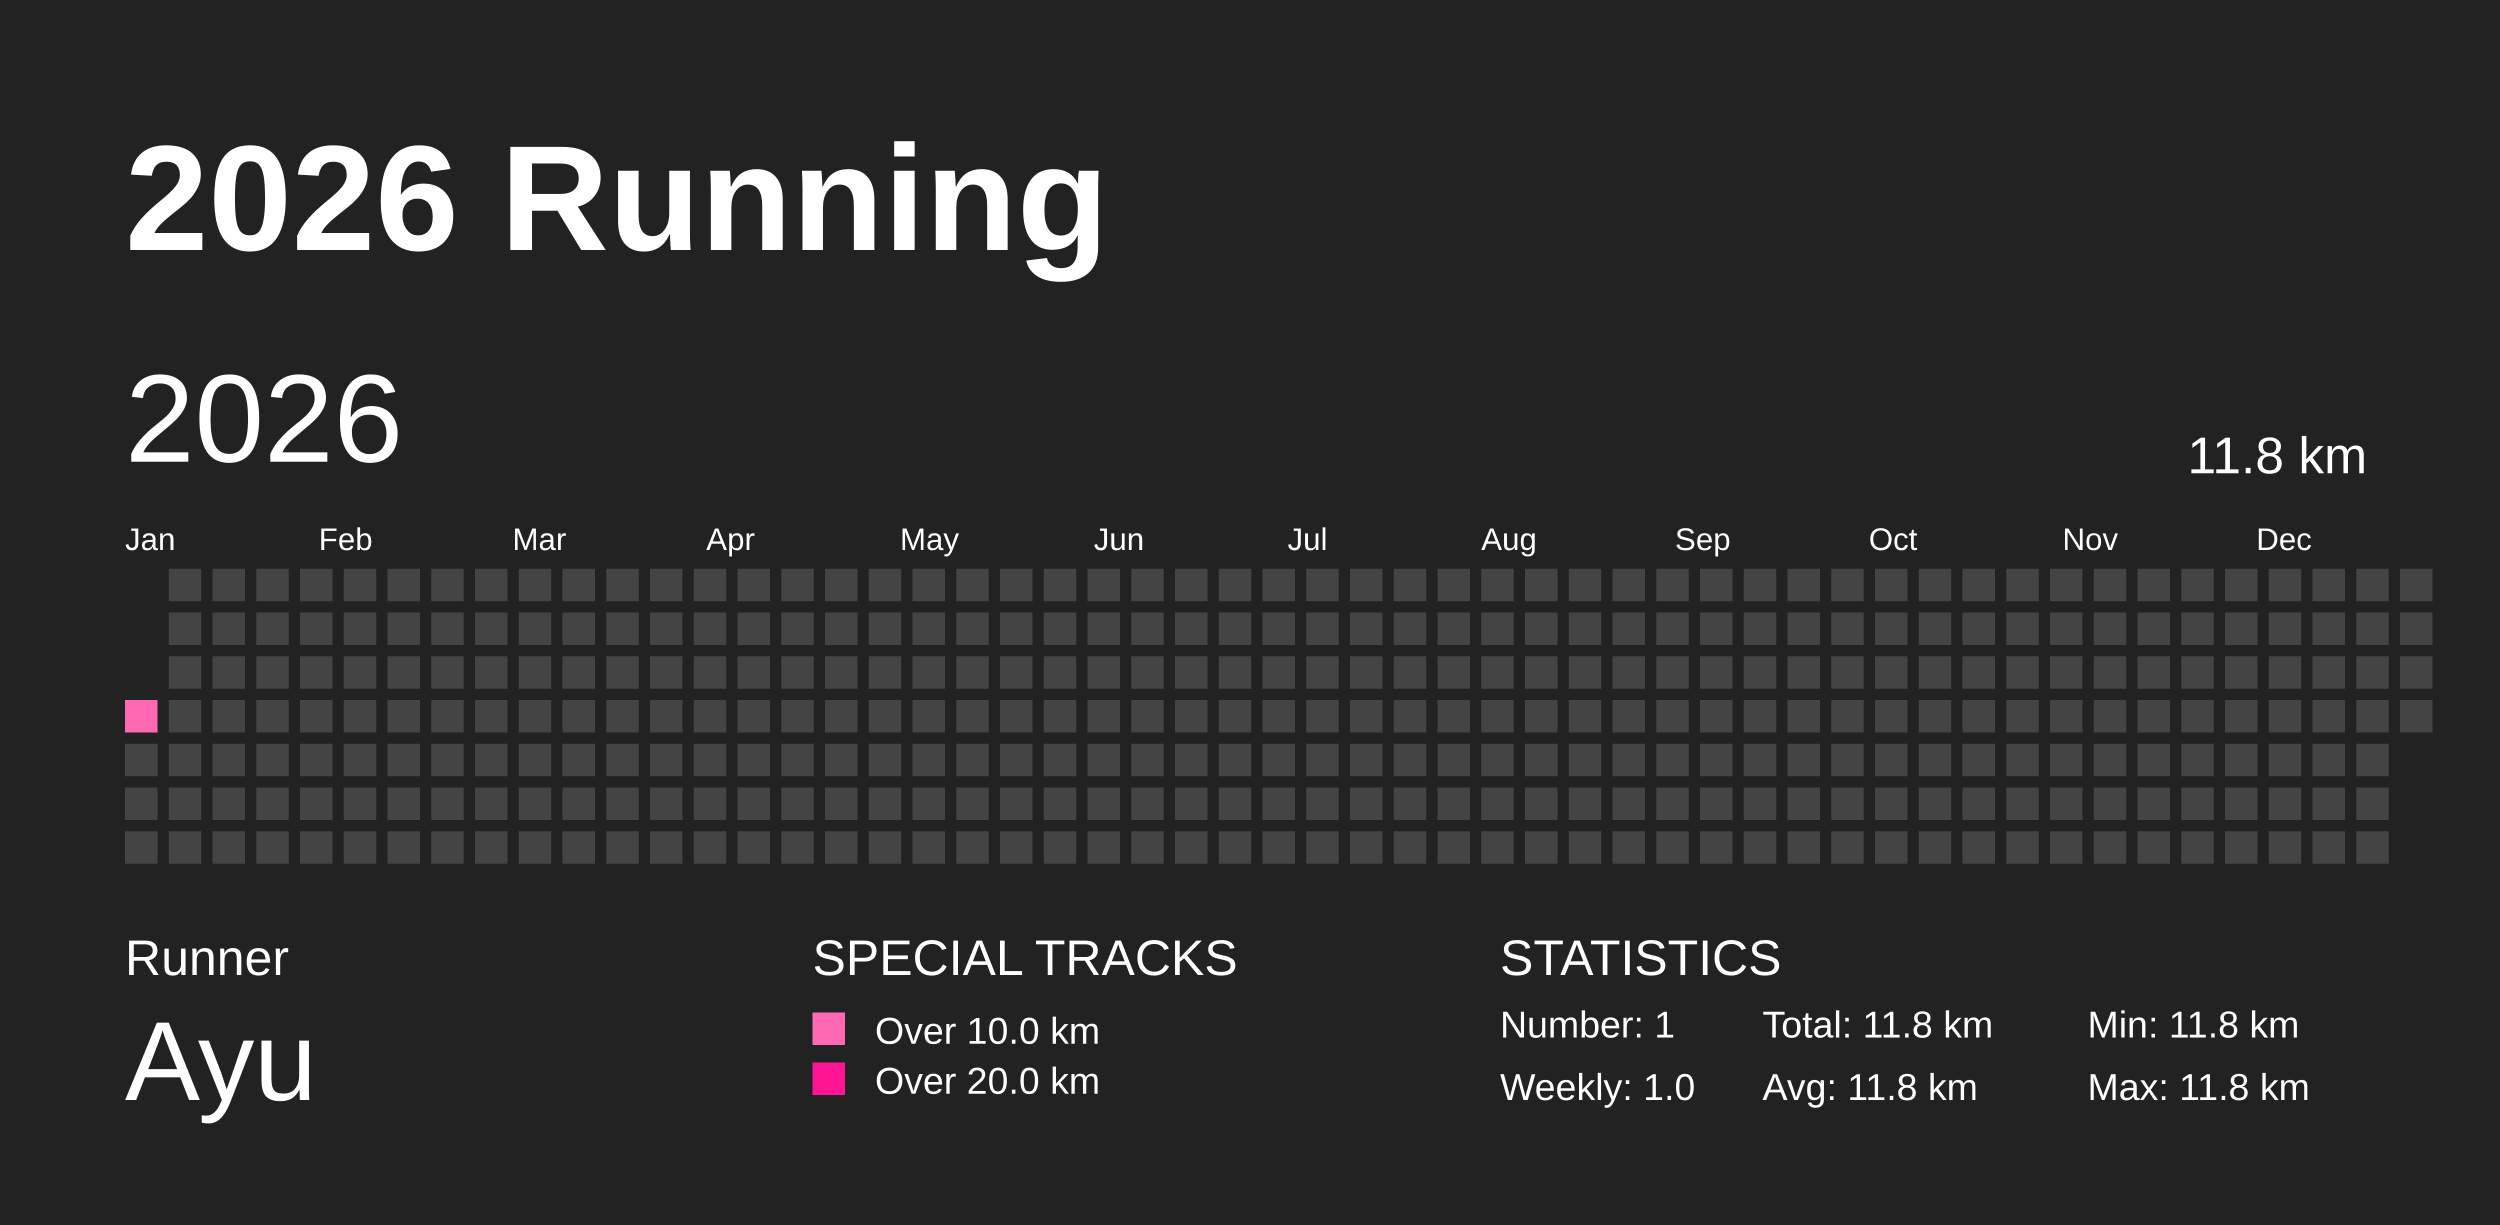
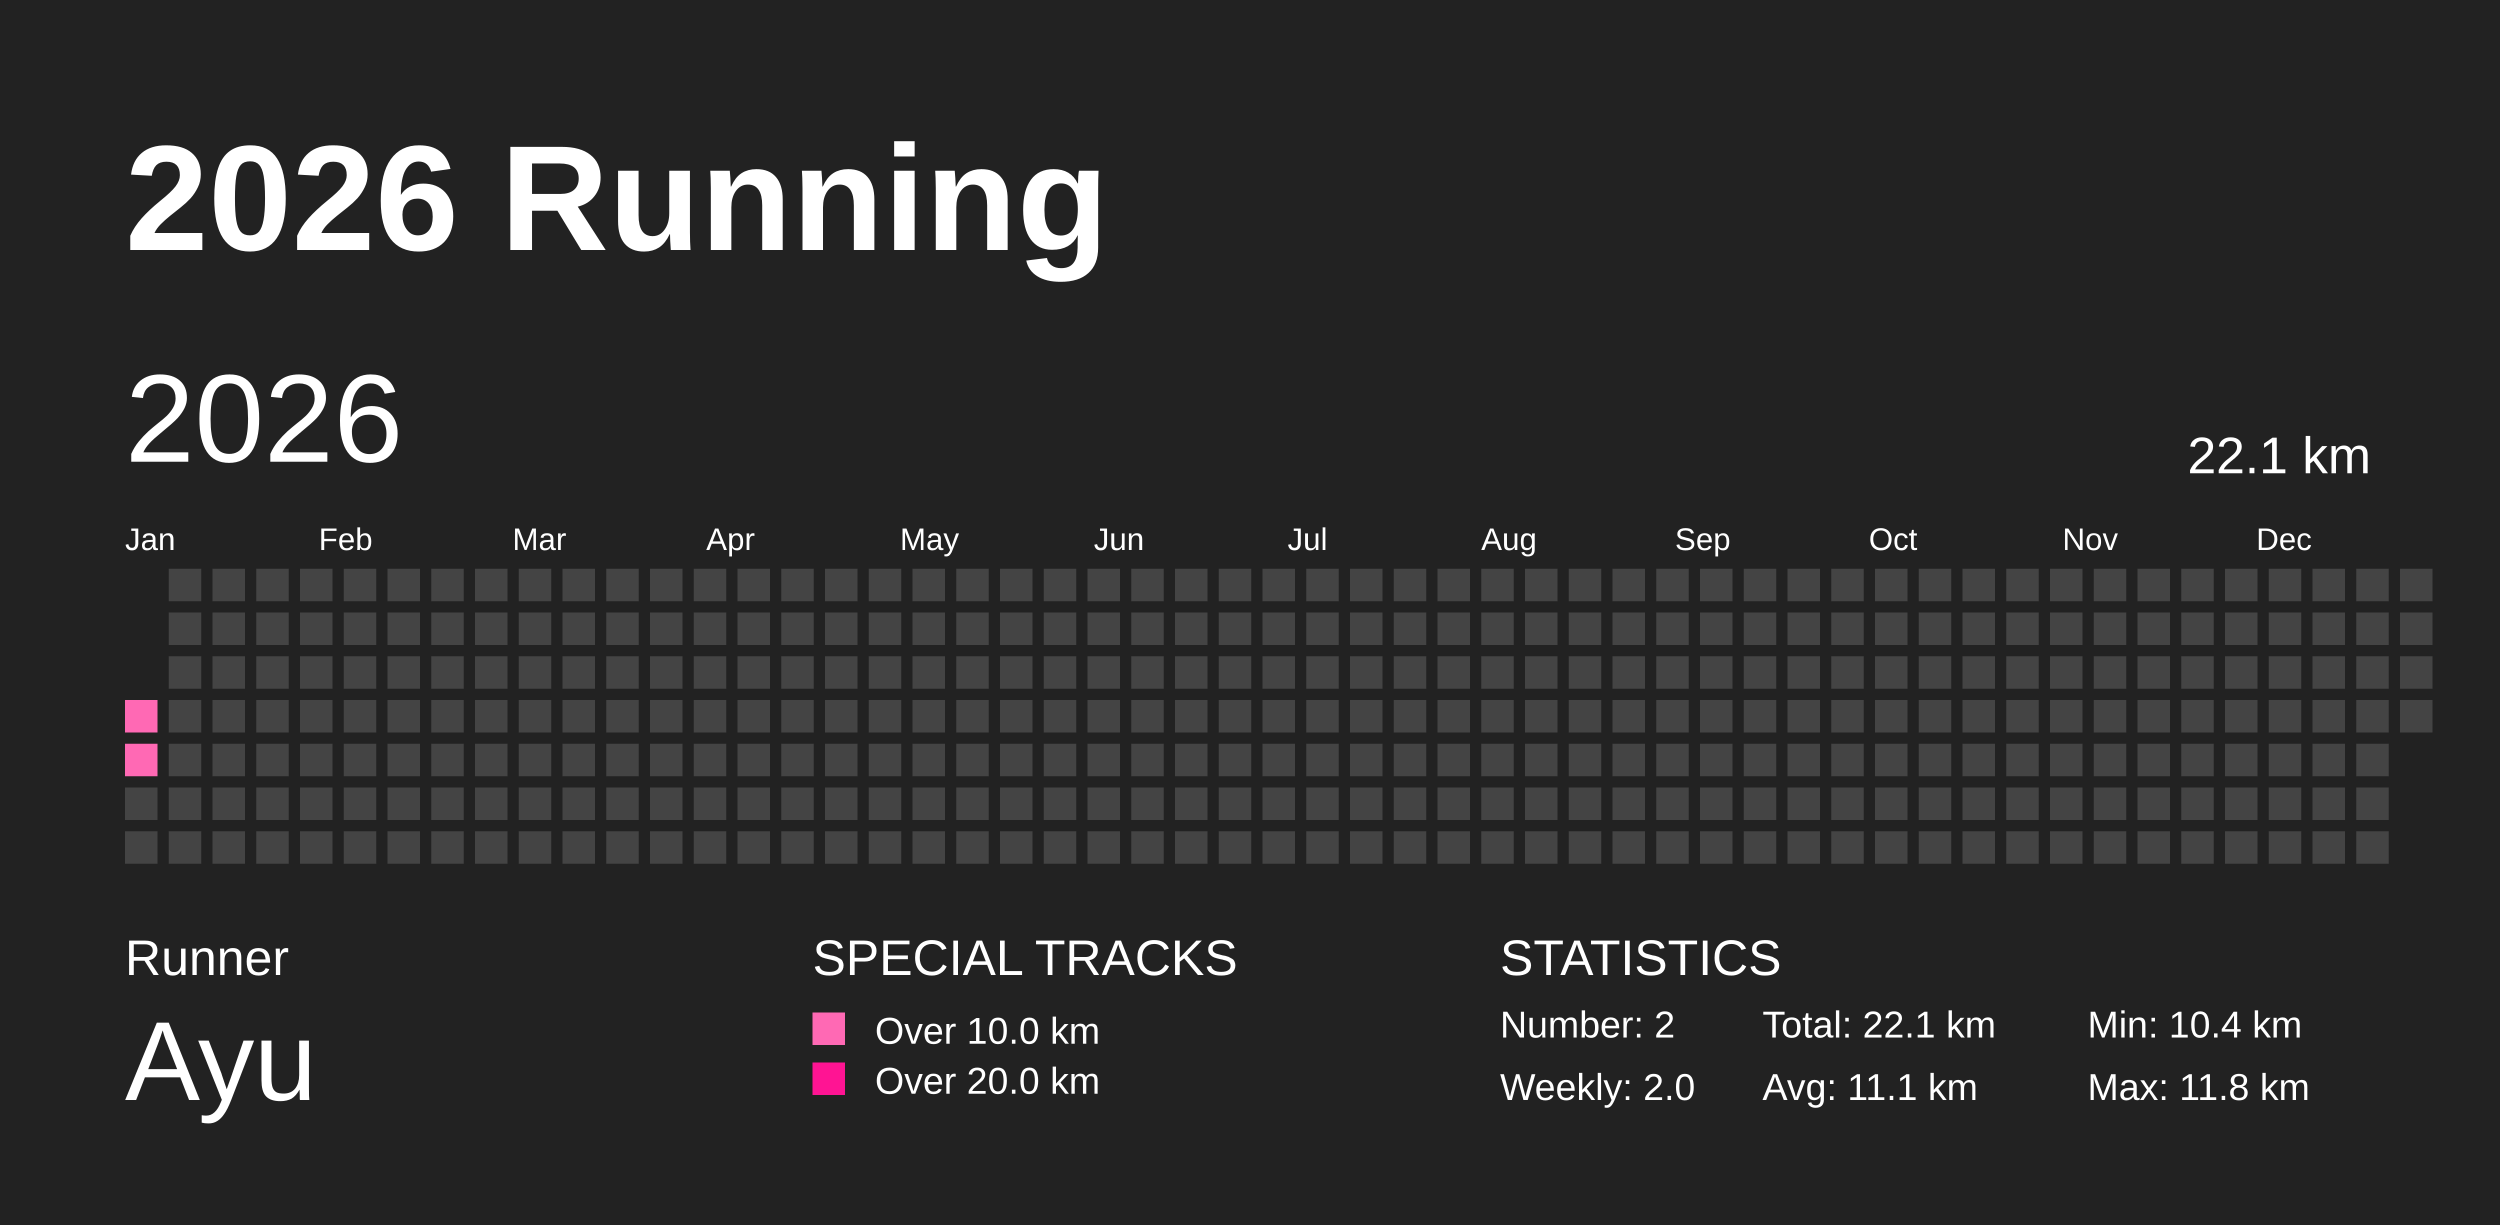
<svg xmlns="http://www.w3.org/2000/svg" baseProfile="full" height="98mm" version="1.1" viewBox="0,0,200,98" width="200mm">
  <defs />
  <rect fill="#222222" height="98" width="200" x="0" y="0" />
  <text fill="#FFFFFF" style="font-size:12px; font-family:Arial; font-weight:bold;" x="10" y="20">2026 Running</text>
  <text fill="#FFFFFF" style="font-size:4px; font-family:Arial" x="10" y="78">Runner</text>
  <text fill="#FFFFFF" style="font-size:9px; font-family:Arial" x="10" y="88">Ayu</text>
  <text fill="#FFFFFF" style="font-size:4px; font-family:Arial" x="65" y="78">SPECIAL TRACKS</text>
  <rect fill="#ff69b4" height="2.6" width="2.6" x="65" y="81" />
  <text fill="#FFFFFF" style="font-size:3px; font-family:Arial" x="70" y="83.5">Over 10.0 km</text>
  <rect fill="#ff1493" height="2.6" width="2.6" x="65" y="85" />
  <text fill="#FFFFFF" style="font-size:3px; font-family:Arial" x="70" y="87.5">Over 20.0 km</text>
  <text fill="#FFFFFF" style="font-size:4px; font-family:Arial" x="120" y="78">STATISTICS</text>
-   <text fill="#FFFFFF" style="font-size:3px; font-family:Arial" x="120" y="83">Number: 1</text>
-   <text fill="#FFFFFF" style="font-size:3px; font-family:Arial" x="120" y="88">Weekly: 1.0</text>
-   <text fill="#FFFFFF" style="font-size:3px; font-family:Arial" x="141" y="83">Total: 11.8 km</text>
-   <text fill="#FFFFFF" style="font-size:3px; font-family:Arial" x="141" y="88">Avg: 11.8 km</text>
-   <text fill="#FFFFFF" style="font-size:3px; font-family:Arial" x="167" y="83">Min: 11.8 km</text>
+   <text fill="#FFFFFF" style="font-size:3px; font-family:Arial" x="120" y="83">Number: 2</text>
+   <text fill="#FFFFFF" style="font-size:3px; font-family:Arial" x="120" y="88">Weekly: 2.0</text>
+   <text fill="#FFFFFF" style="font-size:3px; font-family:Arial" x="141" y="83">Total: 22.1 km</text>
+   <text fill="#FFFFFF" style="font-size:3px; font-family:Arial" x="141" y="88">Avg: 11.1 km</text>
+   <text fill="#FFFFFF" style="font-size:3px; font-family:Arial" x="167" y="83">Min: 10.4 km</text>
  <text fill="#FFFFFF" style="font-size:3px; font-family:Arial" x="167" y="88">Max: 11.8 km</text>
  <text dominant-baseline="hanging" fill="#FFFFFF" style="font-size:10.0px; font-family:Arial;" x="10" y="30">2026</text>
-   <text dominant-baseline="hanging" fill="#FFFFFF" style="font-size:4.125px; font-family:Arial;" x="175" y="35">11.8 km</text>
+   <text dominant-baseline="hanging" fill="#FFFFFF" style="font-size:4.125px; font-family:Arial;" x="175" y="35">22.1 km</text>
  <text fill="#FFFFFF" style="font-size:2.5px; font-family:Arial" x="10.0" y="44">Jan</text>
  <text fill="#FFFFFF" style="font-size:2.5px; font-family:Arial" x="25.5" y="44">Feb</text>
  <text fill="#FFFFFF" style="font-size:2.5px; font-family:Arial" x="41.0" y="44">Mar</text>
  <text fill="#FFFFFF" style="font-size:2.5px; font-family:Arial" x="56.5" y="44">Apr</text>
  <text fill="#FFFFFF" style="font-size:2.5px; font-family:Arial" x="72.0" y="44">May</text>
  <text fill="#FFFFFF" style="font-size:2.5px; font-family:Arial" x="87.5" y="44">Jun</text>
  <text fill="#FFFFFF" style="font-size:2.5px; font-family:Arial" x="103.0" y="44">Jul</text>
  <text fill="#FFFFFF" style="font-size:2.5px; font-family:Arial" x="118.5" y="44">Aug</text>
  <text fill="#FFFFFF" style="font-size:2.5px; font-family:Arial" x="134.0" y="44">Sep</text>
  <text fill="#FFFFFF" style="font-size:2.5px; font-family:Arial" x="149.5" y="44">Oct</text>
  <text fill="#FFFFFF" style="font-size:2.5px; font-family:Arial" x="165.0" y="44">Nov</text>
  <text fill="#FFFFFF" style="font-size:2.5px; font-family:Arial" x="180.5" y="44">Dec</text>
  <rect fill="#ff69b4" height="2.6" width="2.6" x="10.0" y="56.0" />
-   <rect fill="#444444" height="2.6" width="2.6" x="10.0" y="59.5" />
+   <rect fill="#ff69b4" height="2.6" width="2.6" x="10.0" y="59.5" />
  <rect fill="#444444" height="2.6" width="2.6" x="10.0" y="63.0" />
  <rect fill="#444444" height="2.6" width="2.6" x="10.0" y="66.5" />
  <rect fill="#444444" height="2.6" width="2.6" x="13.5" y="45.5" />
  <rect fill="#444444" height="2.6" width="2.6" x="13.5" y="49.0" />
  <rect fill="#444444" height="2.6" width="2.6" x="13.5" y="52.5" />
  <rect fill="#444444" height="2.6" width="2.6" x="13.5" y="56.0" />
  <rect fill="#444444" height="2.6" width="2.6" x="13.5" y="59.5" />
  <rect fill="#444444" height="2.6" width="2.6" x="13.5" y="63.0" />
  <rect fill="#444444" height="2.6" width="2.6" x="13.5" y="66.5" />
  <rect fill="#444444" height="2.6" width="2.6" x="17.0" y="45.5" />
  <rect fill="#444444" height="2.6" width="2.6" x="17.0" y="49.0" />
  <rect fill="#444444" height="2.6" width="2.6" x="17.0" y="52.5" />
  <rect fill="#444444" height="2.6" width="2.6" x="17.0" y="56.0" />
  <rect fill="#444444" height="2.6" width="2.6" x="17.0" y="59.5" />
  <rect fill="#444444" height="2.6" width="2.6" x="17.0" y="63.0" />
  <rect fill="#444444" height="2.6" width="2.6" x="17.0" y="66.5" />
  <rect fill="#444444" height="2.6" width="2.6" x="20.5" y="45.5" />
  <rect fill="#444444" height="2.6" width="2.6" x="20.5" y="49.0" />
  <rect fill="#444444" height="2.6" width="2.6" x="20.5" y="52.5" />
  <rect fill="#444444" height="2.6" width="2.6" x="20.5" y="56.0" />
  <rect fill="#444444" height="2.6" width="2.6" x="20.5" y="59.5" />
  <rect fill="#444444" height="2.6" width="2.6" x="20.5" y="63.0" />
  <rect fill="#444444" height="2.6" width="2.6" x="20.5" y="66.5" />
  <rect fill="#444444" height="2.6" width="2.6" x="24.0" y="45.5" />
  <rect fill="#444444" height="2.6" width="2.6" x="24.0" y="49.0" />
  <rect fill="#444444" height="2.6" width="2.6" x="24.0" y="52.5" />
  <rect fill="#444444" height="2.6" width="2.6" x="24.0" y="56.0" />
  <rect fill="#444444" height="2.6" width="2.6" x="24.0" y="59.5" />
  <rect fill="#444444" height="2.6" width="2.6" x="24.0" y="63.0" />
  <rect fill="#444444" height="2.6" width="2.6" x="24.0" y="66.5" />
  <rect fill="#444444" height="2.6" width="2.6" x="27.5" y="45.5" />
  <rect fill="#444444" height="2.6" width="2.6" x="27.5" y="49.0" />
  <rect fill="#444444" height="2.6" width="2.6" x="27.5" y="52.5" />
  <rect fill="#444444" height="2.6" width="2.6" x="27.5" y="56.0" />
  <rect fill="#444444" height="2.6" width="2.6" x="27.5" y="59.5" />
  <rect fill="#444444" height="2.6" width="2.6" x="27.5" y="63.0" />
  <rect fill="#444444" height="2.6" width="2.6" x="27.5" y="66.5" />
  <rect fill="#444444" height="2.6" width="2.6" x="31.0" y="45.5" />
  <rect fill="#444444" height="2.6" width="2.6" x="31.0" y="49.0" />
  <rect fill="#444444" height="2.6" width="2.6" x="31.0" y="52.5" />
  <rect fill="#444444" height="2.6" width="2.6" x="31.0" y="56.0" />
  <rect fill="#444444" height="2.6" width="2.6" x="31.0" y="59.5" />
  <rect fill="#444444" height="2.6" width="2.6" x="31.0" y="63.0" />
  <rect fill="#444444" height="2.6" width="2.6" x="31.0" y="66.5" />
  <rect fill="#444444" height="2.6" width="2.6" x="34.5" y="45.5" />
  <rect fill="#444444" height="2.6" width="2.6" x="34.5" y="49.0" />
  <rect fill="#444444" height="2.6" width="2.6" x="34.5" y="52.5" />
  <rect fill="#444444" height="2.6" width="2.6" x="34.5" y="56.0" />
  <rect fill="#444444" height="2.6" width="2.6" x="34.5" y="59.5" />
  <rect fill="#444444" height="2.6" width="2.6" x="34.5" y="63.0" />
  <rect fill="#444444" height="2.6" width="2.6" x="34.5" y="66.5" />
  <rect fill="#444444" height="2.6" width="2.6" x="38.0" y="45.5" />
  <rect fill="#444444" height="2.6" width="2.6" x="38.0" y="49.0" />
  <rect fill="#444444" height="2.6" width="2.6" x="38.0" y="52.5" />
  <rect fill="#444444" height="2.6" width="2.6" x="38.0" y="56.0" />
  <rect fill="#444444" height="2.6" width="2.6" x="38.0" y="59.5" />
  <rect fill="#444444" height="2.6" width="2.6" x="38.0" y="63.0" />
  <rect fill="#444444" height="2.6" width="2.6" x="38.0" y="66.5" />
  <rect fill="#444444" height="2.6" width="2.6" x="41.5" y="45.5" />
  <rect fill="#444444" height="2.6" width="2.6" x="41.5" y="49.0" />
  <rect fill="#444444" height="2.6" width="2.6" x="41.5" y="52.5" />
  <rect fill="#444444" height="2.6" width="2.6" x="41.5" y="56.0" />
  <rect fill="#444444" height="2.6" width="2.6" x="41.5" y="59.5" />
  <rect fill="#444444" height="2.6" width="2.6" x="41.5" y="63.0" />
  <rect fill="#444444" height="2.6" width="2.6" x="41.5" y="66.5" />
  <rect fill="#444444" height="2.6" width="2.6" x="45.0" y="45.5" />
  <rect fill="#444444" height="2.6" width="2.6" x="45.0" y="49.0" />
  <rect fill="#444444" height="2.6" width="2.6" x="45.0" y="52.5" />
  <rect fill="#444444" height="2.6" width="2.6" x="45.0" y="56.0" />
  <rect fill="#444444" height="2.6" width="2.6" x="45.0" y="59.5" />
  <rect fill="#444444" height="2.6" width="2.6" x="45.0" y="63.0" />
  <rect fill="#444444" height="2.6" width="2.6" x="45.0" y="66.5" />
  <rect fill="#444444" height="2.6" width="2.6" x="48.5" y="45.5" />
  <rect fill="#444444" height="2.6" width="2.6" x="48.5" y="49.0" />
  <rect fill="#444444" height="2.6" width="2.6" x="48.5" y="52.5" />
  <rect fill="#444444" height="2.6" width="2.6" x="48.5" y="56.0" />
  <rect fill="#444444" height="2.6" width="2.6" x="48.5" y="59.5" />
  <rect fill="#444444" height="2.6" width="2.6" x="48.5" y="63.0" />
  <rect fill="#444444" height="2.6" width="2.6" x="48.5" y="66.5" />
  <rect fill="#444444" height="2.6" width="2.6" x="52.0" y="45.5" />
  <rect fill="#444444" height="2.6" width="2.6" x="52.0" y="49.0" />
  <rect fill="#444444" height="2.6" width="2.6" x="52.0" y="52.5" />
  <rect fill="#444444" height="2.6" width="2.6" x="52.0" y="56.0" />
  <rect fill="#444444" height="2.6" width="2.6" x="52.0" y="59.5" />
  <rect fill="#444444" height="2.6" width="2.6" x="52.0" y="63.0" />
  <rect fill="#444444" height="2.6" width="2.6" x="52.0" y="66.5" />
  <rect fill="#444444" height="2.6" width="2.6" x="55.5" y="45.5" />
  <rect fill="#444444" height="2.6" width="2.6" x="55.5" y="49.0" />
  <rect fill="#444444" height="2.6" width="2.6" x="55.5" y="52.5" />
  <rect fill="#444444" height="2.6" width="2.6" x="55.5" y="56.0" />
  <rect fill="#444444" height="2.6" width="2.6" x="55.5" y="59.5" />
  <rect fill="#444444" height="2.6" width="2.6" x="55.5" y="63.0" />
  <rect fill="#444444" height="2.6" width="2.6" x="55.5" y="66.5" />
  <rect fill="#444444" height="2.6" width="2.6" x="59.0" y="45.5" />
  <rect fill="#444444" height="2.6" width="2.6" x="59.0" y="49.0" />
  <rect fill="#444444" height="2.6" width="2.6" x="59.0" y="52.5" />
  <rect fill="#444444" height="2.6" width="2.6" x="59.0" y="56.0" />
  <rect fill="#444444" height="2.6" width="2.6" x="59.0" y="59.5" />
  <rect fill="#444444" height="2.6" width="2.6" x="59.0" y="63.0" />
  <rect fill="#444444" height="2.6" width="2.6" x="59.0" y="66.5" />
  <rect fill="#444444" height="2.6" width="2.6" x="62.5" y="45.5" />
  <rect fill="#444444" height="2.6" width="2.6" x="62.5" y="49.0" />
  <rect fill="#444444" height="2.6" width="2.6" x="62.5" y="52.5" />
  <rect fill="#444444" height="2.6" width="2.6" x="62.5" y="56.0" />
  <rect fill="#444444" height="2.6" width="2.6" x="62.5" y="59.5" />
  <rect fill="#444444" height="2.6" width="2.6" x="62.5" y="63.0" />
  <rect fill="#444444" height="2.6" width="2.6" x="62.5" y="66.5" />
  <rect fill="#444444" height="2.6" width="2.6" x="66.0" y="45.5" />
  <rect fill="#444444" height="2.6" width="2.6" x="66.0" y="49.0" />
  <rect fill="#444444" height="2.6" width="2.6" x="66.0" y="52.5" />
  <rect fill="#444444" height="2.6" width="2.6" x="66.0" y="56.0" />
  <rect fill="#444444" height="2.6" width="2.6" x="66.0" y="59.5" />
  <rect fill="#444444" height="2.6" width="2.6" x="66.0" y="63.0" />
  <rect fill="#444444" height="2.6" width="2.6" x="66.0" y="66.5" />
  <rect fill="#444444" height="2.6" width="2.6" x="69.5" y="45.5" />
  <rect fill="#444444" height="2.6" width="2.6" x="69.5" y="49.0" />
  <rect fill="#444444" height="2.6" width="2.6" x="69.5" y="52.5" />
  <rect fill="#444444" height="2.6" width="2.6" x="69.5" y="56.0" />
  <rect fill="#444444" height="2.6" width="2.6" x="69.5" y="59.5" />
  <rect fill="#444444" height="2.6" width="2.6" x="69.5" y="63.0" />
  <rect fill="#444444" height="2.6" width="2.6" x="69.5" y="66.5" />
  <rect fill="#444444" height="2.6" width="2.6" x="73.0" y="45.5" />
  <rect fill="#444444" height="2.6" width="2.6" x="73.0" y="49.0" />
  <rect fill="#444444" height="2.6" width="2.6" x="73.0" y="52.5" />
  <rect fill="#444444" height="2.6" width="2.6" x="73.0" y="56.0" />
  <rect fill="#444444" height="2.6" width="2.6" x="73.0" y="59.5" />
  <rect fill="#444444" height="2.6" width="2.6" x="73.0" y="63.0" />
  <rect fill="#444444" height="2.6" width="2.6" x="73.0" y="66.5" />
  <rect fill="#444444" height="2.6" width="2.6" x="76.5" y="45.5" />
  <rect fill="#444444" height="2.6" width="2.6" x="76.5" y="49.0" />
  <rect fill="#444444" height="2.6" width="2.6" x="76.5" y="52.5" />
  <rect fill="#444444" height="2.6" width="2.6" x="76.5" y="56.0" />
  <rect fill="#444444" height="2.6" width="2.6" x="76.5" y="59.5" />
  <rect fill="#444444" height="2.6" width="2.6" x="76.5" y="63.0" />
  <rect fill="#444444" height="2.6" width="2.6" x="76.5" y="66.5" />
  <rect fill="#444444" height="2.6" width="2.6" x="80.0" y="45.5" />
  <rect fill="#444444" height="2.6" width="2.6" x="80.0" y="49.0" />
  <rect fill="#444444" height="2.6" width="2.6" x="80.0" y="52.5" />
  <rect fill="#444444" height="2.6" width="2.6" x="80.0" y="56.0" />
  <rect fill="#444444" height="2.6" width="2.6" x="80.0" y="59.5" />
  <rect fill="#444444" height="2.6" width="2.6" x="80.0" y="63.0" />
  <rect fill="#444444" height="2.6" width="2.6" x="80.0" y="66.5" />
  <rect fill="#444444" height="2.6" width="2.6" x="83.5" y="45.5" />
  <rect fill="#444444" height="2.6" width="2.6" x="83.5" y="49.0" />
  <rect fill="#444444" height="2.6" width="2.6" x="83.5" y="52.5" />
  <rect fill="#444444" height="2.6" width="2.6" x="83.5" y="56.0" />
  <rect fill="#444444" height="2.6" width="2.6" x="83.5" y="59.5" />
  <rect fill="#444444" height="2.6" width="2.6" x="83.5" y="63.0" />
  <rect fill="#444444" height="2.6" width="2.6" x="83.5" y="66.5" />
  <rect fill="#444444" height="2.6" width="2.6" x="87.0" y="45.5" />
  <rect fill="#444444" height="2.6" width="2.6" x="87.0" y="49.0" />
  <rect fill="#444444" height="2.6" width="2.6" x="87.0" y="52.5" />
  <rect fill="#444444" height="2.6" width="2.6" x="87.0" y="56.0" />
  <rect fill="#444444" height="2.6" width="2.6" x="87.0" y="59.5" />
  <rect fill="#444444" height="2.6" width="2.6" x="87.0" y="63.0" />
  <rect fill="#444444" height="2.6" width="2.6" x="87.0" y="66.5" />
  <rect fill="#444444" height="2.6" width="2.6" x="90.5" y="45.5" />
  <rect fill="#444444" height="2.6" width="2.6" x="90.5" y="49.0" />
  <rect fill="#444444" height="2.6" width="2.6" x="90.5" y="52.5" />
  <rect fill="#444444" height="2.6" width="2.6" x="90.5" y="56.0" />
  <rect fill="#444444" height="2.6" width="2.6" x="90.5" y="59.5" />
  <rect fill="#444444" height="2.6" width="2.6" x="90.5" y="63.0" />
  <rect fill="#444444" height="2.6" width="2.6" x="90.5" y="66.5" />
  <rect fill="#444444" height="2.6" width="2.6" x="94.0" y="45.5" />
  <rect fill="#444444" height="2.6" width="2.6" x="94.0" y="49.0" />
  <rect fill="#444444" height="2.6" width="2.6" x="94.0" y="52.5" />
  <rect fill="#444444" height="2.6" width="2.6" x="94.0" y="56.0" />
  <rect fill="#444444" height="2.6" width="2.6" x="94.0" y="59.5" />
  <rect fill="#444444" height="2.6" width="2.6" x="94.0" y="63.0" />
  <rect fill="#444444" height="2.6" width="2.6" x="94.0" y="66.5" />
  <rect fill="#444444" height="2.6" width="2.6" x="97.5" y="45.5" />
  <rect fill="#444444" height="2.6" width="2.6" x="97.5" y="49.0" />
  <rect fill="#444444" height="2.6" width="2.6" x="97.5" y="52.5" />
  <rect fill="#444444" height="2.6" width="2.6" x="97.5" y="56.0" />
  <rect fill="#444444" height="2.6" width="2.6" x="97.5" y="59.5" />
  <rect fill="#444444" height="2.6" width="2.6" x="97.5" y="63.0" />
  <rect fill="#444444" height="2.6" width="2.6" x="97.5" y="66.5" />
  <rect fill="#444444" height="2.6" width="2.6" x="101.0" y="45.5" />
  <rect fill="#444444" height="2.6" width="2.6" x="101.0" y="49.0" />
  <rect fill="#444444" height="2.6" width="2.6" x="101.0" y="52.5" />
  <rect fill="#444444" height="2.6" width="2.6" x="101.0" y="56.0" />
  <rect fill="#444444" height="2.6" width="2.6" x="101.0" y="59.5" />
  <rect fill="#444444" height="2.6" width="2.6" x="101.0" y="63.0" />
  <rect fill="#444444" height="2.6" width="2.6" x="101.0" y="66.5" />
  <rect fill="#444444" height="2.6" width="2.6" x="104.5" y="45.5" />
  <rect fill="#444444" height="2.6" width="2.6" x="104.5" y="49.0" />
  <rect fill="#444444" height="2.6" width="2.6" x="104.5" y="52.5" />
  <rect fill="#444444" height="2.6" width="2.6" x="104.5" y="56.0" />
  <rect fill="#444444" height="2.6" width="2.6" x="104.5" y="59.5" />
  <rect fill="#444444" height="2.6" width="2.6" x="104.5" y="63.0" />
  <rect fill="#444444" height="2.6" width="2.6" x="104.5" y="66.5" />
  <rect fill="#444444" height="2.6" width="2.6" x="108.0" y="45.5" />
  <rect fill="#444444" height="2.6" width="2.6" x="108.0" y="49.0" />
  <rect fill="#444444" height="2.6" width="2.6" x="108.0" y="52.5" />
  <rect fill="#444444" height="2.6" width="2.6" x="108.0" y="56.0" />
  <rect fill="#444444" height="2.6" width="2.6" x="108.0" y="59.5" />
  <rect fill="#444444" height="2.6" width="2.6" x="108.0" y="63.0" />
  <rect fill="#444444" height="2.6" width="2.6" x="108.0" y="66.5" />
  <rect fill="#444444" height="2.6" width="2.6" x="111.5" y="45.5" />
  <rect fill="#444444" height="2.6" width="2.6" x="111.5" y="49.0" />
  <rect fill="#444444" height="2.6" width="2.6" x="111.5" y="52.5" />
  <rect fill="#444444" height="2.6" width="2.6" x="111.5" y="56.0" />
  <rect fill="#444444" height="2.6" width="2.6" x="111.5" y="59.5" />
  <rect fill="#444444" height="2.6" width="2.6" x="111.5" y="63.0" />
  <rect fill="#444444" height="2.6" width="2.6" x="111.5" y="66.5" />
  <rect fill="#444444" height="2.6" width="2.6" x="115.0" y="45.5" />
  <rect fill="#444444" height="2.6" width="2.6" x="115.0" y="49.0" />
  <rect fill="#444444" height="2.6" width="2.6" x="115.0" y="52.5" />
  <rect fill="#444444" height="2.6" width="2.6" x="115.0" y="56.0" />
  <rect fill="#444444" height="2.6" width="2.6" x="115.0" y="59.5" />
  <rect fill="#444444" height="2.6" width="2.6" x="115.0" y="63.0" />
  <rect fill="#444444" height="2.6" width="2.6" x="115.0" y="66.5" />
  <rect fill="#444444" height="2.6" width="2.6" x="118.5" y="45.5" />
  <rect fill="#444444" height="2.6" width="2.6" x="118.5" y="49.0" />
  <rect fill="#444444" height="2.6" width="2.6" x="118.5" y="52.5" />
  <rect fill="#444444" height="2.6" width="2.6" x="118.5" y="56.0" />
  <rect fill="#444444" height="2.6" width="2.6" x="118.5" y="59.5" />
  <rect fill="#444444" height="2.6" width="2.6" x="118.5" y="63.0" />
  <rect fill="#444444" height="2.6" width="2.6" x="118.5" y="66.5" />
  <rect fill="#444444" height="2.6" width="2.6" x="122.0" y="45.5" />
  <rect fill="#444444" height="2.6" width="2.6" x="122.0" y="49.0" />
  <rect fill="#444444" height="2.6" width="2.6" x="122.0" y="52.5" />
  <rect fill="#444444" height="2.6" width="2.6" x="122.0" y="56.0" />
  <rect fill="#444444" height="2.6" width="2.6" x="122.0" y="59.5" />
  <rect fill="#444444" height="2.6" width="2.6" x="122.0" y="63.0" />
  <rect fill="#444444" height="2.6" width="2.6" x="122.0" y="66.5" />
  <rect fill="#444444" height="2.6" width="2.6" x="125.5" y="45.5" />
  <rect fill="#444444" height="2.6" width="2.6" x="125.5" y="49.0" />
  <rect fill="#444444" height="2.6" width="2.6" x="125.5" y="52.5" />
  <rect fill="#444444" height="2.6" width="2.6" x="125.5" y="56.0" />
  <rect fill="#444444" height="2.6" width="2.6" x="125.5" y="59.5" />
  <rect fill="#444444" height="2.6" width="2.6" x="125.5" y="63.0" />
  <rect fill="#444444" height="2.6" width="2.6" x="125.5" y="66.5" />
  <rect fill="#444444" height="2.6" width="2.6" x="129.0" y="45.5" />
  <rect fill="#444444" height="2.6" width="2.6" x="129.0" y="49.0" />
  <rect fill="#444444" height="2.6" width="2.6" x="129.0" y="52.5" />
  <rect fill="#444444" height="2.6" width="2.6" x="129.0" y="56.0" />
  <rect fill="#444444" height="2.6" width="2.6" x="129.0" y="59.5" />
  <rect fill="#444444" height="2.6" width="2.6" x="129.0" y="63.0" />
  <rect fill="#444444" height="2.6" width="2.6" x="129.0" y="66.5" />
  <rect fill="#444444" height="2.6" width="2.6" x="132.5" y="45.5" />
  <rect fill="#444444" height="2.6" width="2.6" x="132.5" y="49.0" />
  <rect fill="#444444" height="2.6" width="2.6" x="132.5" y="52.5" />
  <rect fill="#444444" height="2.6" width="2.6" x="132.5" y="56.0" />
  <rect fill="#444444" height="2.6" width="2.6" x="132.5" y="59.5" />
  <rect fill="#444444" height="2.6" width="2.6" x="132.5" y="63.0" />
  <rect fill="#444444" height="2.6" width="2.6" x="132.5" y="66.5" />
  <rect fill="#444444" height="2.6" width="2.6" x="136.0" y="45.5" />
  <rect fill="#444444" height="2.6" width="2.6" x="136.0" y="49.0" />
  <rect fill="#444444" height="2.6" width="2.6" x="136.0" y="52.5" />
  <rect fill="#444444" height="2.6" width="2.6" x="136.0" y="56.0" />
  <rect fill="#444444" height="2.6" width="2.6" x="136.0" y="59.5" />
  <rect fill="#444444" height="2.6" width="2.6" x="136.0" y="63.0" />
  <rect fill="#444444" height="2.6" width="2.6" x="136.0" y="66.5" />
  <rect fill="#444444" height="2.6" width="2.6" x="139.5" y="45.5" />
  <rect fill="#444444" height="2.6" width="2.6" x="139.5" y="49.0" />
  <rect fill="#444444" height="2.6" width="2.6" x="139.5" y="52.5" />
  <rect fill="#444444" height="2.6" width="2.6" x="139.5" y="56.0" />
  <rect fill="#444444" height="2.6" width="2.6" x="139.5" y="59.5" />
  <rect fill="#444444" height="2.6" width="2.6" x="139.5" y="63.0" />
  <rect fill="#444444" height="2.6" width="2.6" x="139.5" y="66.5" />
  <rect fill="#444444" height="2.6" width="2.6" x="143.0" y="45.5" />
  <rect fill="#444444" height="2.6" width="2.6" x="143.0" y="49.0" />
  <rect fill="#444444" height="2.6" width="2.6" x="143.0" y="52.5" />
  <rect fill="#444444" height="2.6" width="2.6" x="143.0" y="56.0" />
  <rect fill="#444444" height="2.6" width="2.6" x="143.0" y="59.5" />
  <rect fill="#444444" height="2.6" width="2.6" x="143.0" y="63.0" />
  <rect fill="#444444" height="2.6" width="2.6" x="143.0" y="66.5" />
  <rect fill="#444444" height="2.6" width="2.6" x="146.5" y="45.5" />
  <rect fill="#444444" height="2.6" width="2.6" x="146.5" y="49.0" />
  <rect fill="#444444" height="2.6" width="2.6" x="146.5" y="52.5" />
  <rect fill="#444444" height="2.6" width="2.6" x="146.5" y="56.0" />
  <rect fill="#444444" height="2.6" width="2.6" x="146.5" y="59.5" />
  <rect fill="#444444" height="2.6" width="2.6" x="146.5" y="63.0" />
  <rect fill="#444444" height="2.6" width="2.6" x="146.5" y="66.5" />
  <rect fill="#444444" height="2.6" width="2.6" x="150.0" y="45.5" />
  <rect fill="#444444" height="2.6" width="2.6" x="150.0" y="49.0" />
  <rect fill="#444444" height="2.6" width="2.6" x="150.0" y="52.5" />
  <rect fill="#444444" height="2.6" width="2.6" x="150.0" y="56.0" />
  <rect fill="#444444" height="2.6" width="2.6" x="150.0" y="59.5" />
  <rect fill="#444444" height="2.6" width="2.6" x="150.0" y="63.0" />
  <rect fill="#444444" height="2.6" width="2.6" x="150.0" y="66.5" />
  <rect fill="#444444" height="2.6" width="2.6" x="153.5" y="45.5" />
  <rect fill="#444444" height="2.6" width="2.6" x="153.5" y="49.0" />
  <rect fill="#444444" height="2.6" width="2.6" x="153.5" y="52.5" />
  <rect fill="#444444" height="2.6" width="2.6" x="153.5" y="56.0" />
  <rect fill="#444444" height="2.6" width="2.6" x="153.5" y="59.5" />
  <rect fill="#444444" height="2.6" width="2.6" x="153.5" y="63.0" />
  <rect fill="#444444" height="2.6" width="2.6" x="153.5" y="66.5" />
  <rect fill="#444444" height="2.6" width="2.6" x="157.0" y="45.5" />
  <rect fill="#444444" height="2.6" width="2.6" x="157.0" y="49.0" />
  <rect fill="#444444" height="2.6" width="2.6" x="157.0" y="52.5" />
  <rect fill="#444444" height="2.6" width="2.6" x="157.0" y="56.0" />
  <rect fill="#444444" height="2.6" width="2.6" x="157.0" y="59.5" />
  <rect fill="#444444" height="2.6" width="2.6" x="157.0" y="63.0" />
  <rect fill="#444444" height="2.6" width="2.6" x="157.0" y="66.5" />
  <rect fill="#444444" height="2.6" width="2.6" x="160.5" y="45.5" />
  <rect fill="#444444" height="2.6" width="2.6" x="160.5" y="49.0" />
  <rect fill="#444444" height="2.6" width="2.6" x="160.5" y="52.5" />
  <rect fill="#444444" height="2.6" width="2.6" x="160.5" y="56.0" />
  <rect fill="#444444" height="2.6" width="2.6" x="160.5" y="59.5" />
  <rect fill="#444444" height="2.6" width="2.6" x="160.5" y="63.0" />
  <rect fill="#444444" height="2.6" width="2.6" x="160.5" y="66.5" />
  <rect fill="#444444" height="2.6" width="2.6" x="164.0" y="45.5" />
  <rect fill="#444444" height="2.6" width="2.6" x="164.0" y="49.0" />
  <rect fill="#444444" height="2.6" width="2.6" x="164.0" y="52.5" />
  <rect fill="#444444" height="2.6" width="2.6" x="164.0" y="56.0" />
  <rect fill="#444444" height="2.6" width="2.6" x="164.0" y="59.5" />
  <rect fill="#444444" height="2.6" width="2.6" x="164.0" y="63.0" />
  <rect fill="#444444" height="2.6" width="2.6" x="164.0" y="66.5" />
  <rect fill="#444444" height="2.6" width="2.6" x="167.5" y="45.5" />
  <rect fill="#444444" height="2.6" width="2.6" x="167.5" y="49.0" />
  <rect fill="#444444" height="2.6" width="2.6" x="167.5" y="52.5" />
  <rect fill="#444444" height="2.6" width="2.6" x="167.5" y="56.0" />
  <rect fill="#444444" height="2.6" width="2.6" x="167.5" y="59.5" />
  <rect fill="#444444" height="2.6" width="2.6" x="167.5" y="63.0" />
  <rect fill="#444444" height="2.6" width="2.6" x="167.5" y="66.5" />
  <rect fill="#444444" height="2.6" width="2.6" x="171.0" y="45.5" />
  <rect fill="#444444" height="2.6" width="2.6" x="171.0" y="49.0" />
  <rect fill="#444444" height="2.6" width="2.6" x="171.0" y="52.5" />
  <rect fill="#444444" height="2.6" width="2.6" x="171.0" y="56.0" />
  <rect fill="#444444" height="2.6" width="2.6" x="171.0" y="59.5" />
  <rect fill="#444444" height="2.6" width="2.6" x="171.0" y="63.0" />
  <rect fill="#444444" height="2.6" width="2.6" x="171.0" y="66.5" />
  <rect fill="#444444" height="2.6" width="2.6" x="174.5" y="45.5" />
  <rect fill="#444444" height="2.6" width="2.6" x="174.5" y="49.0" />
  <rect fill="#444444" height="2.6" width="2.6" x="174.5" y="52.5" />
  <rect fill="#444444" height="2.6" width="2.6" x="174.5" y="56.0" />
  <rect fill="#444444" height="2.6" width="2.6" x="174.5" y="59.5" />
  <rect fill="#444444" height="2.6" width="2.6" x="174.5" y="63.0" />
  <rect fill="#444444" height="2.6" width="2.6" x="174.5" y="66.5" />
  <rect fill="#444444" height="2.6" width="2.6" x="178.0" y="45.5" />
  <rect fill="#444444" height="2.6" width="2.6" x="178.0" y="49.0" />
  <rect fill="#444444" height="2.6" width="2.6" x="178.0" y="52.5" />
  <rect fill="#444444" height="2.6" width="2.6" x="178.0" y="56.0" />
  <rect fill="#444444" height="2.6" width="2.6" x="178.0" y="59.5" />
  <rect fill="#444444" height="2.6" width="2.6" x="178.0" y="63.0" />
  <rect fill="#444444" height="2.6" width="2.6" x="178.0" y="66.5" />
  <rect fill="#444444" height="2.6" width="2.6" x="181.5" y="45.5" />
  <rect fill="#444444" height="2.6" width="2.6" x="181.5" y="49.0" />
  <rect fill="#444444" height="2.6" width="2.6" x="181.5" y="52.5" />
  <rect fill="#444444" height="2.6" width="2.6" x="181.5" y="56.0" />
  <rect fill="#444444" height="2.6" width="2.6" x="181.5" y="59.5" />
  <rect fill="#444444" height="2.6" width="2.6" x="181.5" y="63.0" />
  <rect fill="#444444" height="2.6" width="2.6" x="181.5" y="66.5" />
  <rect fill="#444444" height="2.6" width="2.6" x="185.0" y="45.5" />
  <rect fill="#444444" height="2.6" width="2.6" x="185.0" y="49.0" />
  <rect fill="#444444" height="2.6" width="2.6" x="185.0" y="52.5" />
  <rect fill="#444444" height="2.6" width="2.6" x="185.0" y="56.0" />
  <rect fill="#444444" height="2.6" width="2.6" x="185.0" y="59.5" />
  <rect fill="#444444" height="2.6" width="2.6" x="185.0" y="63.0" />
  <rect fill="#444444" height="2.6" width="2.6" x="185.0" y="66.5" />
  <rect fill="#444444" height="2.6" width="2.6" x="188.5" y="45.5" />
  <rect fill="#444444" height="2.6" width="2.6" x="188.5" y="49.0" />
  <rect fill="#444444" height="2.6" width="2.6" x="188.5" y="52.5" />
  <rect fill="#444444" height="2.6" width="2.6" x="188.5" y="56.0" />
  <rect fill="#444444" height="2.6" width="2.6" x="188.5" y="59.5" />
  <rect fill="#444444" height="2.6" width="2.6" x="188.5" y="63.0" />
  <rect fill="#444444" height="2.6" width="2.6" x="188.5" y="66.5" />
  <rect fill="#444444" height="2.6" width="2.6" x="192.0" y="45.5" />
  <rect fill="#444444" height="2.6" width="2.6" x="192.0" y="49.0" />
  <rect fill="#444444" height="2.6" width="2.6" x="192.0" y="52.5" />
  <rect fill="#444444" height="2.6" width="2.6" x="192.0" y="56.0" />
</svg>
